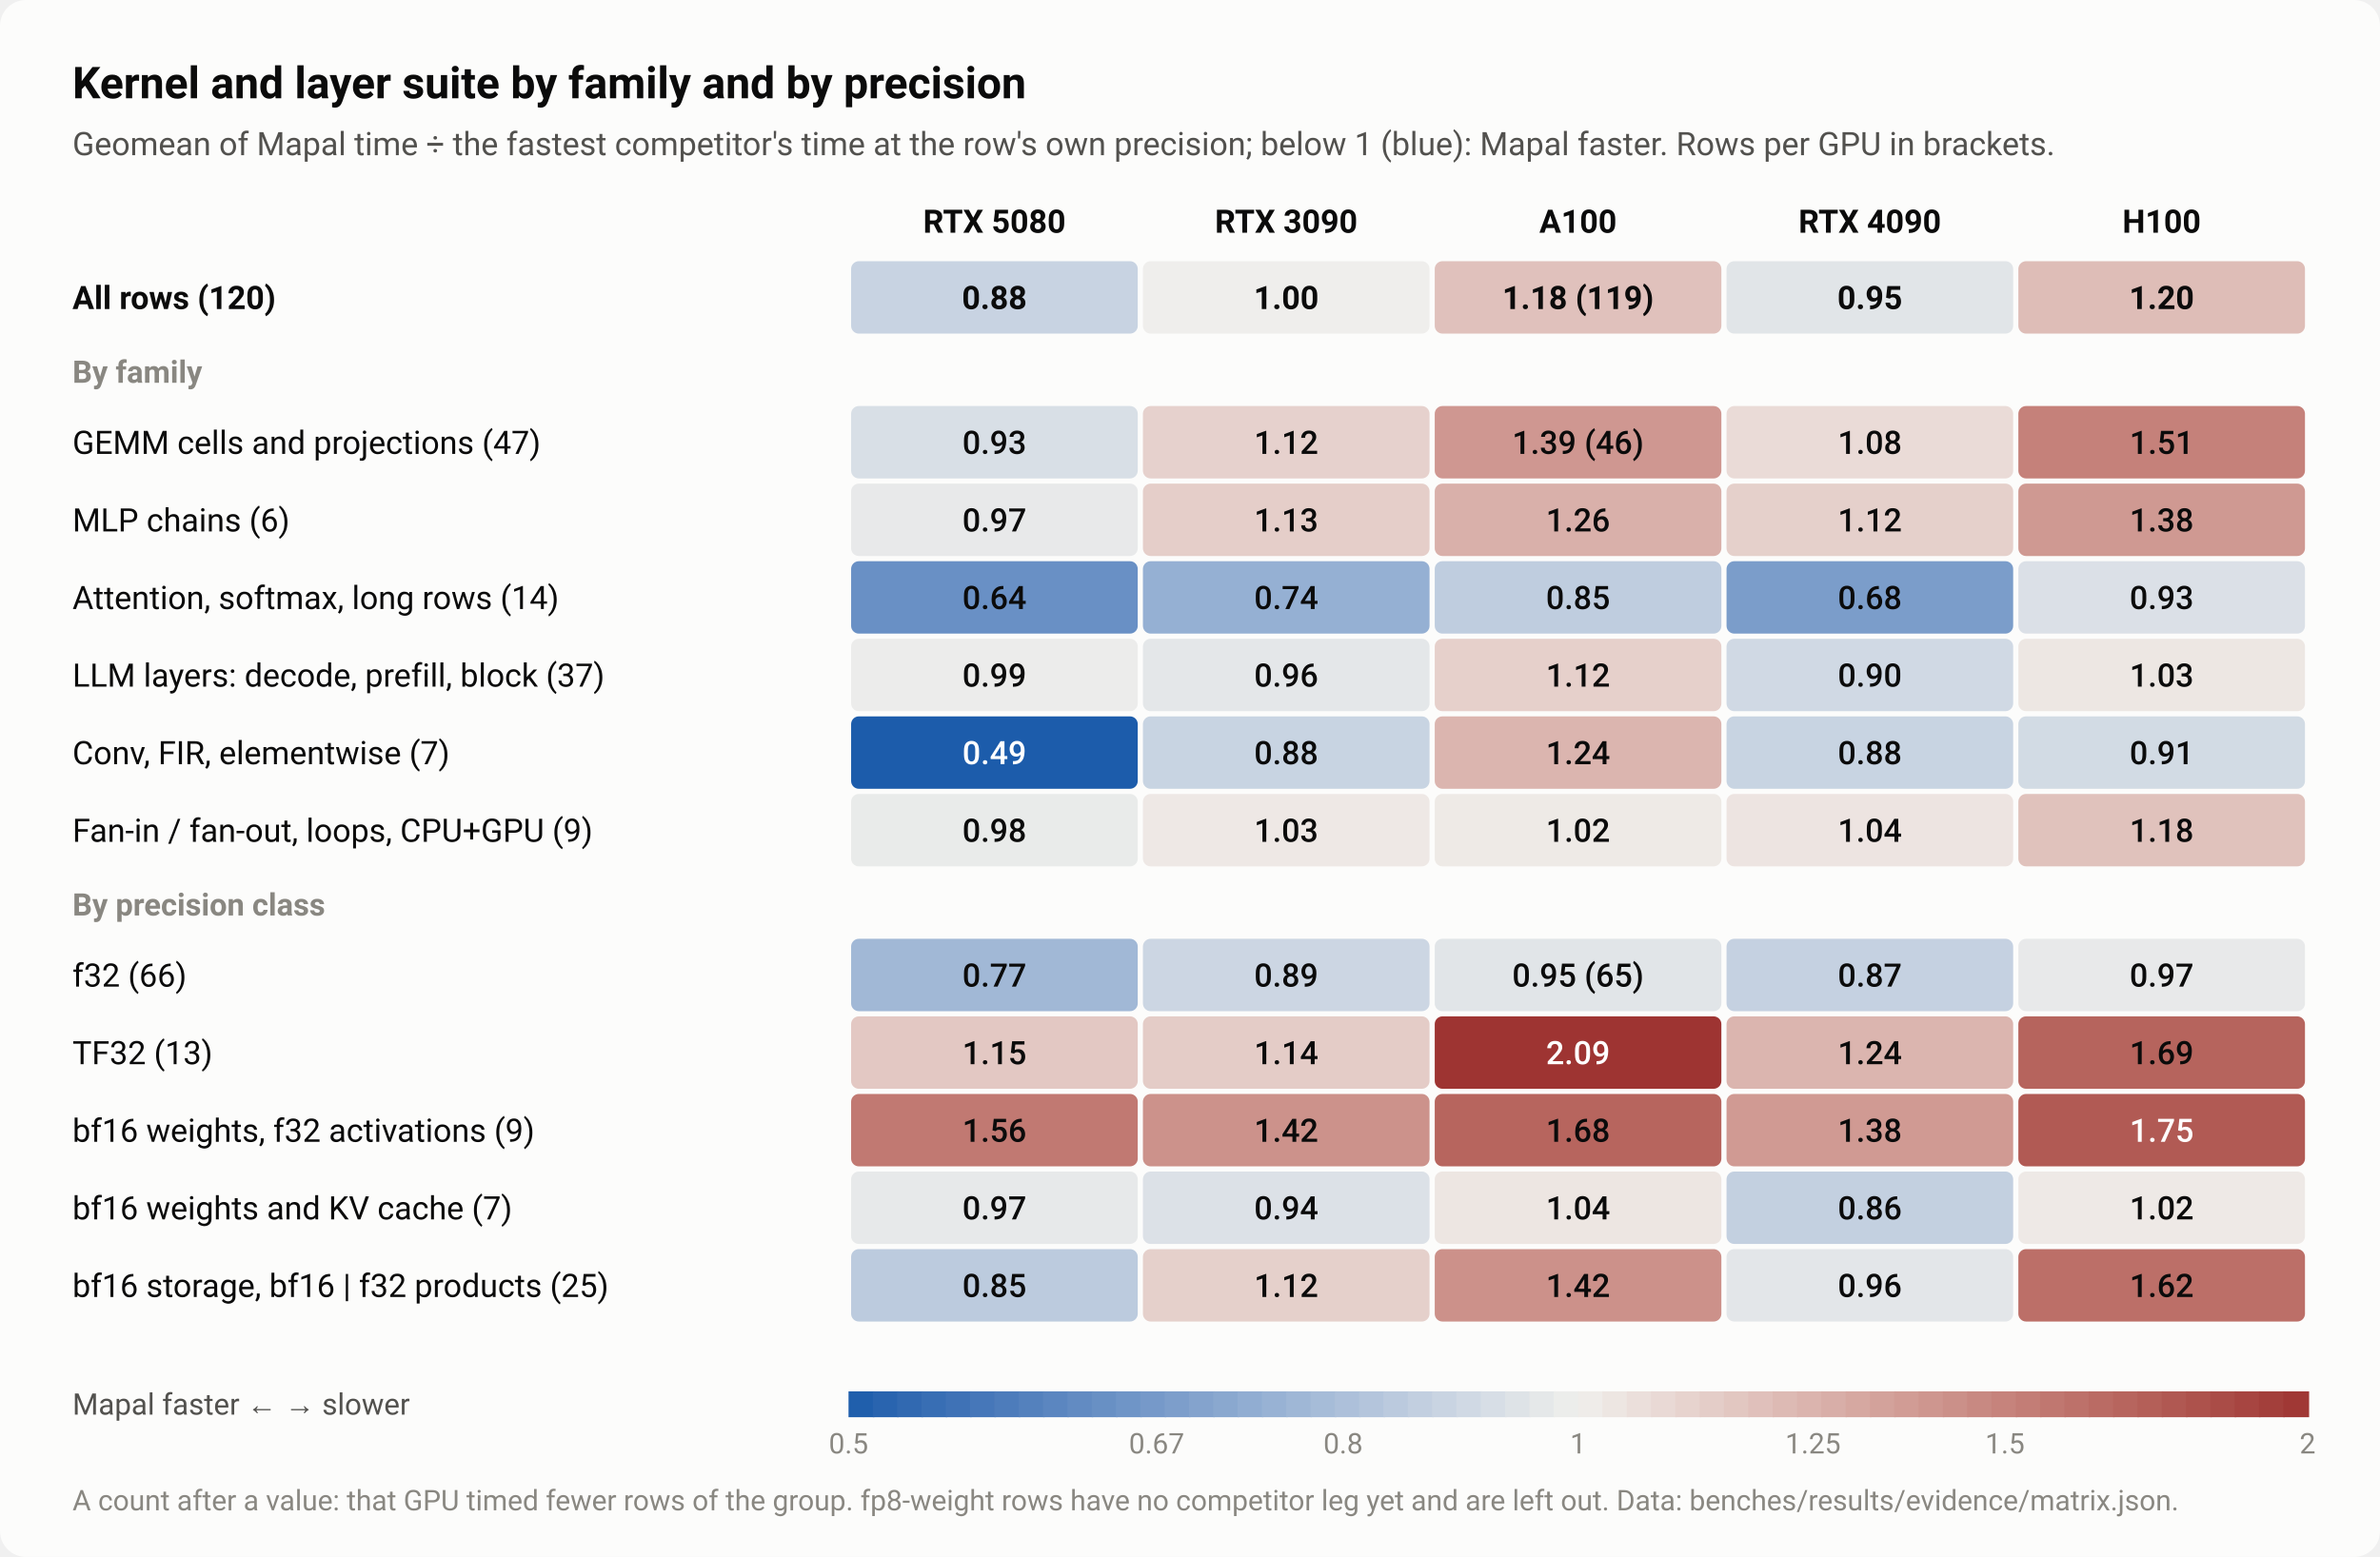
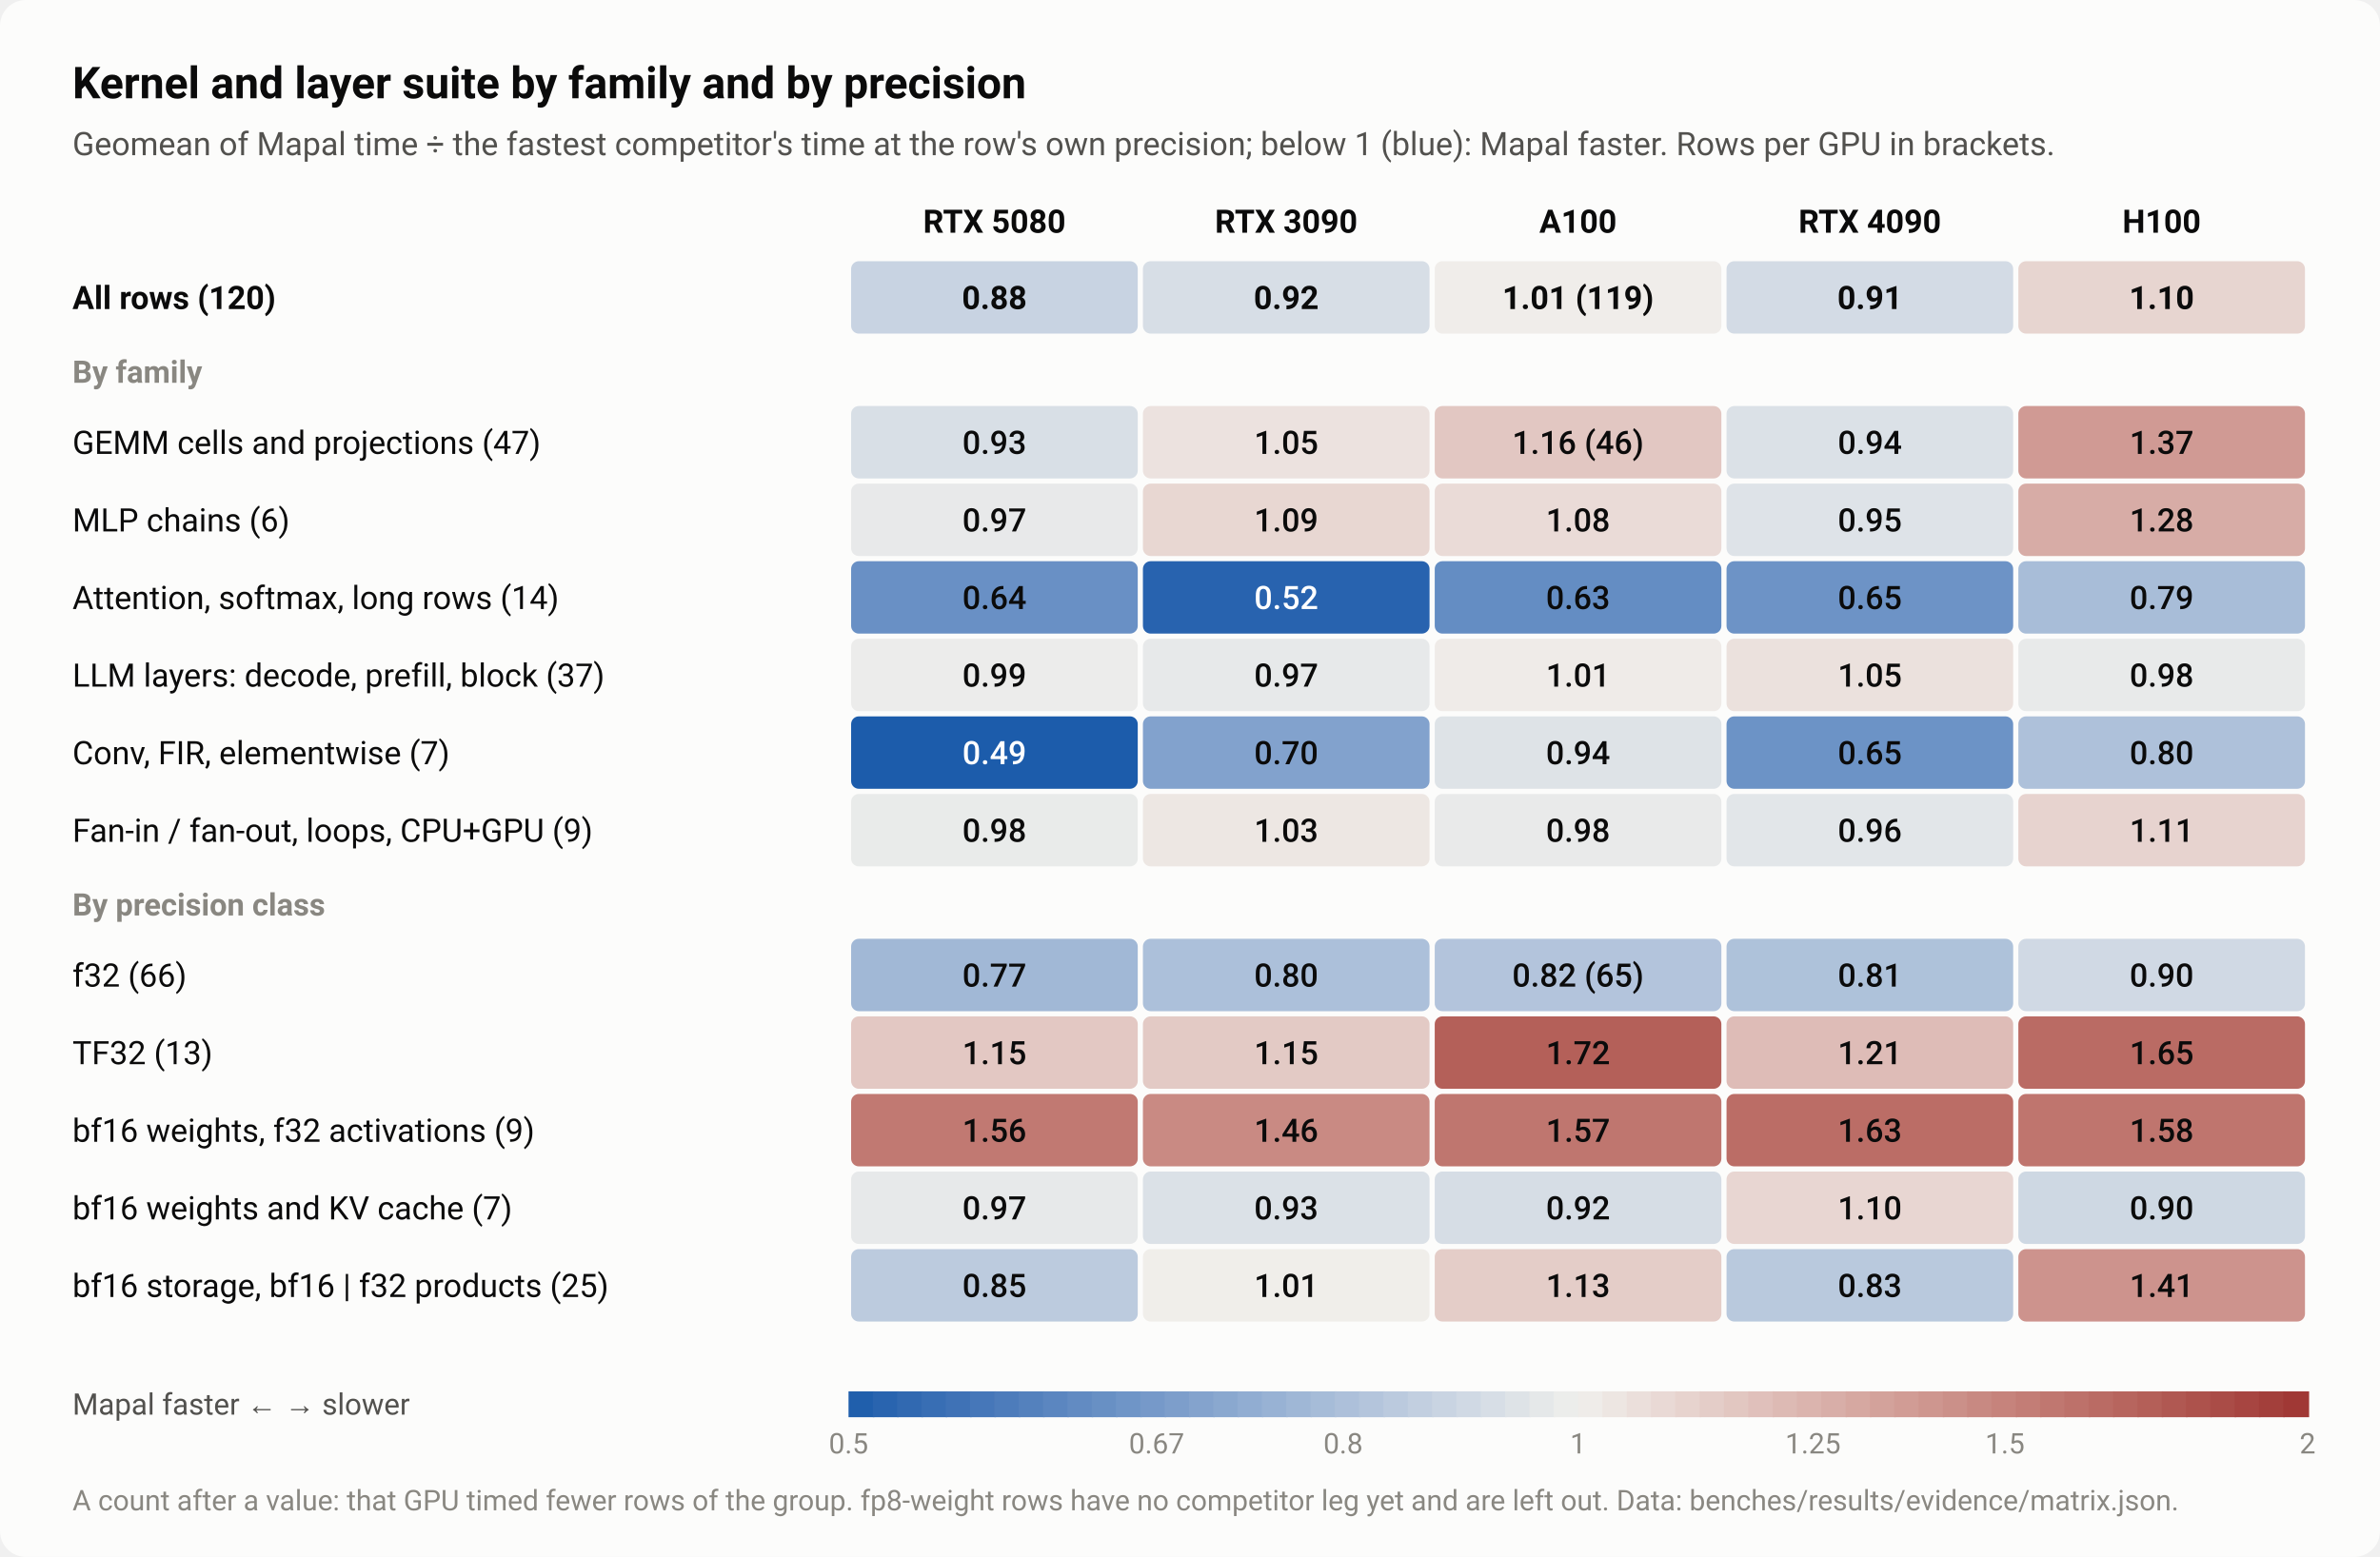
<svg xmlns="http://www.w3.org/2000/svg" width="920" height="602" viewBox="0 0 920 602" role="img" aria-labelledby="t d">
  <style>text { font-family: system-ui, -apple-system, 'Segoe UI', Roboto, 'Helvetica Neue', Arial, sans-serif; } .num { font-variant-numeric: tabular-nums; }</style>
  <rect width="920" height="602" rx="10" fill="#fcfcfb" />
  <text x="28.0" y="38.0" font-size="17" font-weight="600" fill="#0b0b0b" text-anchor="start">Kernel and layer suite by family and by precision</text>
  <text x="28.0" y="60.0" font-size="12.5" font-weight="400" fill="#52514e" text-anchor="start">Geomean of Mapal time ÷ the fastest competitor's time at the row's own precision; below 1 (blue): Mapal faster. Rows per GPU in brackets.</text>
  <text x="384.4" y="90.0" font-size="12.5" font-weight="600" fill="#0b0b0b" text-anchor="middle">RTX 5080</text>
  <text x="497.2" y="90.0" font-size="12.5" font-weight="600" fill="#0b0b0b" text-anchor="middle">RTX 3090</text>
  <text x="610.0" y="90.0" font-size="12.5" font-weight="600" fill="#0b0b0b" text-anchor="middle">A100</text>
  <text x="722.8" y="90.0" font-size="12.5" font-weight="600" fill="#0b0b0b" text-anchor="middle">RTX 4090</text>
  <text x="835.6" y="90.0" font-size="12.5" font-weight="600" fill="#0b0b0b" text-anchor="middle">H100</text>
  <text x="28.0" y="119.5" font-size="12.5" font-weight="700" fill="#0b0b0b" text-anchor="start">All rows (120)</text>
  <rect x="329.0" y="101.0" width="110.8" height="28.0" rx="3" fill="#c8d3e2" />
  <text x="384.4" y="119.5" font-size="12.5" font-weight="700" fill="#0b0b0b" text-anchor="middle" class="num">0.88</text>
-   <rect x="441.8" y="101.0" width="110.8" height="28.0" rx="3" fill="#efeeec" />
-   <text x="497.2" y="119.5" font-size="12.5" font-weight="700" fill="#0b0b0b" text-anchor="middle" class="num">1.00</text>
-   <rect x="554.6" y="101.0" width="110.8" height="28.0" rx="3" fill="#e0c1bc" />
-   <text x="610.0" y="119.5" font-size="12.5" font-weight="700" fill="#0b0b0b" text-anchor="middle" class="num">1.18 (119)</text>
-   <rect x="667.4" y="101.0" width="110.8" height="28.0" rx="3" fill="#e1e5e8" />
-   <text x="722.8" y="119.5" font-size="12.5" font-weight="700" fill="#0b0b0b" text-anchor="middle" class="num">0.95</text>
-   <rect x="780.2" y="101.0" width="110.8" height="28.0" rx="3" fill="#debdb7" />
-   <text x="835.6" y="119.5" font-size="12.5" font-weight="700" fill="#0b0b0b" text-anchor="middle" class="num">1.20</text>
+   <rect x="441.8" y="101.0" width="110.8" height="28.0" rx="3" fill="#d7dee6" />
+   <text x="497.2" y="119.5" font-size="12.5" font-weight="700" fill="#0b0b0b" text-anchor="middle" class="num">0.92</text>
+   <rect x="554.6" y="101.0" width="110.8" height="28.0" rx="3" fill="#f0edea" />
+   <text x="610.0" y="119.5" font-size="12.5" font-weight="700" fill="#0b0b0b" text-anchor="middle" class="num">1.01 (119)</text>
+   <rect x="667.4" y="101.0" width="110.8" height="28.0" rx="3" fill="#d3dbe5" />
+   <text x="722.8" y="119.5" font-size="12.5" font-weight="700" fill="#0b0b0b" text-anchor="middle" class="num">0.91</text>
+   <rect x="780.2" y="101.0" width="110.8" height="28.0" rx="3" fill="#e7d5d0" />
+   <text x="835.6" y="119.5" font-size="12.5" font-weight="700" fill="#0b0b0b" text-anchor="middle" class="num">1.10</text>
  <text x="28.0" y="148.0" font-size="12" font-weight="600" fill="#898781" text-anchor="start">By family</text>
  <text x="28.0" y="175.5" font-size="12.5" font-weight="400" fill="#0b0b0b" text-anchor="start">GEMM cells and projections (47)</text>
  <rect x="329.0" y="157.0" width="110.8" height="28.0" rx="3" fill="#d8dfe6" />
  <text x="384.4" y="175.5" font-size="12.5" font-weight="500" fill="#0b0b0b" text-anchor="middle" class="num">0.93</text>
-   <rect x="441.8" y="157.0" width="110.8" height="28.0" rx="3" fill="#e6d1cd" />
-   <text x="497.2" y="175.5" font-size="12.5" font-weight="500" fill="#0b0b0b" text-anchor="middle" class="num">1.12</text>
-   <rect x="554.6" y="157.0" width="110.8" height="28.0" rx="3" fill="#cf9791" />
-   <text x="610.0" y="175.5" font-size="12.5" font-weight="500" fill="#0b0b0b" text-anchor="middle" class="num">1.39 (46)</text>
-   <rect x="667.4" y="157.0" width="110.8" height="28.0" rx="3" fill="#eadbd7" />
-   <text x="722.8" y="175.5" font-size="12.5" font-weight="500" fill="#0b0b0b" text-anchor="middle" class="num">1.08</text>
-   <rect x="780.2" y="157.0" width="110.8" height="28.0" rx="3" fill="#c5817a" />
-   <text x="835.6" y="175.5" font-size="12.5" font-weight="500" fill="#0b0b0b" text-anchor="middle" class="num">1.51</text>
+   <rect x="441.8" y="157.0" width="110.8" height="28.0" rx="3" fill="#ece2df" />
+   <text x="497.2" y="175.5" font-size="12.5" font-weight="500" fill="#0b0b0b" text-anchor="middle" class="num">1.05</text>
+   <rect x="554.6" y="157.0" width="110.8" height="28.0" rx="3" fill="#e2c7c2" />
+   <text x="610.0" y="175.5" font-size="12.5" font-weight="500" fill="#0b0b0b" text-anchor="middle" class="num">1.16 (46)</text>
+   <rect x="667.4" y="157.0" width="110.8" height="28.0" rx="3" fill="#dbe1e7" />
+   <text x="722.8" y="175.5" font-size="12.5" font-weight="500" fill="#0b0b0b" text-anchor="middle" class="num">0.94</text>
+   <rect x="780.2" y="157.0" width="110.8" height="28.0" rx="3" fill="#d09a94" />
+   <text x="835.6" y="175.5" font-size="12.5" font-weight="500" fill="#0b0b0b" text-anchor="middle" class="num">1.37</text>
  <text x="28.0" y="205.5" font-size="12.5" font-weight="400" fill="#0b0b0b" text-anchor="start">MLP chains (6)</text>
  <rect x="329.0" y="187.0" width="110.8" height="28.0" rx="3" fill="#e8e9ea" />
  <text x="384.4" y="205.5" font-size="12.5" font-weight="500" fill="#0b0b0b" text-anchor="middle" class="num">0.97</text>
-   <rect x="441.8" y="187.0" width="110.8" height="28.0" rx="3" fill="#e5cec9" />
-   <text x="497.2" y="205.5" font-size="12.5" font-weight="500" fill="#0b0b0b" text-anchor="middle" class="num">1.13</text>
-   <rect x="554.6" y="187.0" width="110.8" height="28.0" rx="3" fill="#d9b0aa" />
-   <text x="610.0" y="205.5" font-size="12.5" font-weight="500" fill="#0b0b0b" text-anchor="middle" class="num">1.26</text>
-   <rect x="667.4" y="187.0" width="110.8" height="28.0" rx="3" fill="#e5d0cb" />
-   <text x="722.8" y="205.5" font-size="12.5" font-weight="500" fill="#0b0b0b" text-anchor="middle" class="num">1.12</text>
-   <rect x="780.2" y="187.0" width="110.8" height="28.0" rx="3" fill="#cf9992" />
-   <text x="835.6" y="205.5" font-size="12.5" font-weight="500" fill="#0b0b0b" text-anchor="middle" class="num">1.38</text>
+   <rect x="441.8" y="187.0" width="110.8" height="28.0" rx="3" fill="#e8d7d2" />
+   <text x="497.2" y="205.5" font-size="12.5" font-weight="500" fill="#0b0b0b" text-anchor="middle" class="num">1.09</text>
+   <rect x="554.6" y="187.0" width="110.8" height="28.0" rx="3" fill="#eadbd7" />
+   <text x="610.0" y="205.5" font-size="12.5" font-weight="500" fill="#0b0b0b" text-anchor="middle" class="num">1.08</text>
+   <rect x="667.4" y="187.0" width="110.8" height="28.0" rx="3" fill="#dee3e8" />
+   <text x="722.8" y="205.5" font-size="12.5" font-weight="500" fill="#0b0b0b" text-anchor="middle" class="num">0.95</text>
+   <rect x="780.2" y="187.0" width="110.8" height="28.0" rx="3" fill="#d7aca6" />
+   <text x="835.6" y="205.5" font-size="12.5" font-weight="500" fill="#0b0b0b" text-anchor="middle" class="num">1.28</text>
  <text x="28.0" y="235.5" font-size="12.5" font-weight="400" fill="#0b0b0b" text-anchor="start">Attention, softmax, long rows (14)</text>
  <rect x="329.0" y="217.0" width="110.8" height="28.0" rx="3" fill="#6990c5" />
  <text x="384.4" y="235.5" font-size="12.5" font-weight="500" fill="#0b0b0b" text-anchor="middle" class="num">0.64</text>
-   <rect x="441.8" y="217.0" width="110.8" height="28.0" rx="3" fill="#95b0d3" />
-   <text x="497.2" y="235.5" font-size="12.5" font-weight="500" fill="#0b0b0b" text-anchor="middle" class="num">0.74</text>
-   <rect x="554.6" y="217.0" width="110.8" height="28.0" rx="3" fill="#bfcddf" />
-   <text x="610.0" y="235.5" font-size="12.5" font-weight="500" fill="#0b0b0b" text-anchor="middle" class="num">0.85</text>
-   <rect x="667.4" y="217.0" width="110.8" height="28.0" rx="3" fill="#7b9dca" />
-   <text x="722.8" y="235.5" font-size="12.5" font-weight="500" fill="#0b0b0b" text-anchor="middle" class="num">0.68</text>
-   <rect x="780.2" y="217.0" width="110.8" height="28.0" rx="3" fill="#dbe0e7" />
-   <text x="835.6" y="235.5" font-size="12.5" font-weight="500" fill="#0b0b0b" text-anchor="middle" class="num">0.93</text>
+   <rect x="441.8" y="217.0" width="110.8" height="28.0" rx="3" fill="#2863af" />
+   <text x="497.2" y="235.5" font-size="12.5" font-weight="500" fill="#ffffff" text-anchor="middle" class="num">0.52</text>
+   <rect x="554.6" y="217.0" width="110.8" height="28.0" rx="3" fill="#648dc3" />
+   <text x="610.0" y="235.5" font-size="12.5" font-weight="500" fill="#0b0b0b" text-anchor="middle" class="num">0.63</text>
+   <rect x="667.4" y="217.0" width="110.8" height="28.0" rx="3" fill="#6d93c6" />
+   <text x="722.8" y="235.5" font-size="12.5" font-weight="500" fill="#0b0b0b" text-anchor="middle" class="num">0.65</text>
+   <rect x="780.2" y="217.0" width="110.8" height="28.0" rx="3" fill="#a8bdd8" />
+   <text x="835.6" y="235.5" font-size="12.5" font-weight="500" fill="#0b0b0b" text-anchor="middle" class="num">0.79</text>
  <text x="28.0" y="265.5" font-size="12.5" font-weight="400" fill="#0b0b0b" text-anchor="start">LLM layers: decode, prefill, block (37)</text>
  <rect x="329.0" y="247.0" width="110.8" height="28.0" rx="3" fill="#ececeb" />
  <text x="384.4" y="265.5" font-size="12.5" font-weight="500" fill="#0b0b0b" text-anchor="middle" class="num">0.99</text>
-   <rect x="441.8" y="247.0" width="110.8" height="28.0" rx="3" fill="#e4e7e9" />
-   <text x="497.2" y="265.5" font-size="12.5" font-weight="500" fill="#0b0b0b" text-anchor="middle" class="num">0.96</text>
-   <rect x="554.6" y="247.0" width="110.8" height="28.0" rx="3" fill="#e6d0cb" />
-   <text x="610.0" y="265.5" font-size="12.5" font-weight="500" fill="#0b0b0b" text-anchor="middle" class="num">1.12</text>
-   <rect x="667.4" y="247.0" width="110.8" height="28.0" rx="3" fill="#d0d9e4" />
-   <text x="722.8" y="265.5" font-size="12.5" font-weight="500" fill="#0b0b0b" text-anchor="middle" class="num">0.90</text>
-   <rect x="780.2" y="247.0" width="110.8" height="28.0" rx="3" fill="#ede7e3" />
-   <text x="835.6" y="265.5" font-size="12.5" font-weight="500" fill="#0b0b0b" text-anchor="middle" class="num">1.03</text>
+   <rect x="441.8" y="247.0" width="110.8" height="28.0" rx="3" fill="#e7e9ea" />
+   <text x="497.2" y="265.5" font-size="12.5" font-weight="500" fill="#0b0b0b" text-anchor="middle" class="num">0.97</text>
+   <rect x="554.6" y="247.0" width="110.8" height="28.0" rx="3" fill="#efebe8" />
+   <text x="610.0" y="265.5" font-size="12.5" font-weight="500" fill="#0b0b0b" text-anchor="middle" class="num">1.01</text>
+   <rect x="667.4" y="247.0" width="110.8" height="28.0" rx="3" fill="#ebe1dd" />
+   <text x="722.8" y="265.5" font-size="12.5" font-weight="500" fill="#0b0b0b" text-anchor="middle" class="num">1.05</text>
+   <rect x="780.2" y="247.0" width="110.8" height="28.0" rx="3" fill="#e8eaea" />
+   <text x="835.6" y="265.5" font-size="12.5" font-weight="500" fill="#0b0b0b" text-anchor="middle" class="num">0.98</text>
  <text x="28.0" y="295.5" font-size="12.5" font-weight="400" fill="#0b0b0b" text-anchor="start">Conv, FIR, elementwise (7)</text>
  <rect x="329.0" y="277.0" width="110.8" height="28.0" rx="3" fill="#1c5cab" />
  <text x="384.4" y="295.5" font-size="12.5" font-weight="500" fill="#ffffff" text-anchor="middle" class="num">0.49</text>
-   <rect x="441.8" y="277.0" width="110.8" height="28.0" rx="3" fill="#c8d4e2" />
-   <text x="497.2" y="295.5" font-size="12.5" font-weight="500" fill="#0b0b0b" text-anchor="middle" class="num">0.88</text>
-   <rect x="554.6" y="277.0" width="110.8" height="28.0" rx="3" fill="#dbb5af" />
-   <text x="610.0" y="295.5" font-size="12.5" font-weight="500" fill="#0b0b0b" text-anchor="middle" class="num">1.24</text>
-   <rect x="667.4" y="277.0" width="110.8" height="28.0" rx="3" fill="#c8d4e2" />
-   <text x="722.8" y="295.5" font-size="12.5" font-weight="500" fill="#0b0b0b" text-anchor="middle" class="num">0.88</text>
-   <rect x="780.2" y="277.0" width="110.8" height="28.0" rx="3" fill="#d2dbe4" />
-   <text x="835.6" y="295.5" font-size="12.5" font-weight="500" fill="#0b0b0b" text-anchor="middle" class="num">0.91</text>
+   <rect x="441.8" y="277.0" width="110.8" height="28.0" rx="3" fill="#82a2cd" />
+   <text x="497.2" y="295.5" font-size="12.5" font-weight="500" fill="#0b0b0b" text-anchor="middle" class="num">0.70</text>
+   <rect x="554.6" y="277.0" width="110.8" height="28.0" rx="3" fill="#dee3e7" />
+   <text x="610.0" y="295.5" font-size="12.5" font-weight="500" fill="#0b0b0b" text-anchor="middle" class="num">0.94</text>
+   <rect x="667.4" y="277.0" width="110.8" height="28.0" rx="3" fill="#6c93c6" />
+   <text x="722.8" y="295.5" font-size="12.5" font-weight="500" fill="#0b0b0b" text-anchor="middle" class="num">0.65</text>
+   <rect x="780.2" y="277.0" width="110.8" height="28.0" rx="3" fill="#aec1da" />
+   <text x="835.6" y="295.5" font-size="12.5" font-weight="500" fill="#0b0b0b" text-anchor="middle" class="num">0.80</text>
  <text x="28.0" y="325.5" font-size="12.5" font-weight="400" fill="#0b0b0b" text-anchor="start">Fan-in / fan-out, loops, CPU+GPU (9)</text>
  <rect x="329.0" y="307.0" width="110.8" height="28.0" rx="3" fill="#e9ebea" />
  <text x="384.4" y="325.5" font-size="12.5" font-weight="500" fill="#0b0b0b" text-anchor="middle" class="num">0.98</text>
-   <rect x="441.8" y="307.0" width="110.8" height="28.0" rx="3" fill="#eee8e5" />
+   <rect x="441.8" y="307.0" width="110.8" height="28.0" rx="3" fill="#ede7e3" />
  <text x="497.2" y="325.5" font-size="12.5" font-weight="500" fill="#0b0b0b" text-anchor="middle" class="num">1.03</text>
-   <rect x="554.6" y="307.0" width="110.8" height="28.0" rx="3" fill="#eeeae6" />
-   <text x="610.0" y="325.5" font-size="12.5" font-weight="500" fill="#0b0b0b" text-anchor="middle" class="num">1.02</text>
-   <rect x="667.4" y="307.0" width="110.8" height="28.0" rx="3" fill="#ede4e1" />
-   <text x="722.8" y="325.5" font-size="12.5" font-weight="500" fill="#0b0b0b" text-anchor="middle" class="num">1.04</text>
-   <rect x="780.2" y="307.0" width="110.8" height="28.0" rx="3" fill="#e0c2bc" />
-   <text x="835.6" y="325.5" font-size="12.5" font-weight="500" fill="#0b0b0b" text-anchor="middle" class="num">1.18</text>
+   <rect x="554.6" y="307.0" width="110.8" height="28.0" rx="3" fill="#e9eaea" />
+   <text x="610.0" y="325.5" font-size="12.5" font-weight="500" fill="#0b0b0b" text-anchor="middle" class="num">0.98</text>
+   <rect x="667.4" y="307.0" width="110.8" height="28.0" rx="3" fill="#e2e6e9" />
+   <text x="722.8" y="325.5" font-size="12.5" font-weight="500" fill="#0b0b0b" text-anchor="middle" class="num">0.96</text>
+   <rect x="780.2" y="307.0" width="110.8" height="28.0" rx="3" fill="#e7d3cf" />
+   <text x="835.6" y="325.5" font-size="12.5" font-weight="500" fill="#0b0b0b" text-anchor="middle" class="num">1.11</text>
  <text x="28.0" y="354.0" font-size="12" font-weight="600" fill="#898781" text-anchor="start">By precision class</text>
  <text x="28.0" y="381.5" font-size="12.5" font-weight="400" fill="#0b0b0b" text-anchor="start">f32 (66)</text>
  <rect x="329.0" y="363.0" width="110.8" height="28.0" rx="3" fill="#a1b8d6" />
  <text x="384.4" y="381.5" font-size="12.5" font-weight="500" fill="#0b0b0b" text-anchor="middle" class="num">0.77</text>
-   <rect x="441.8" y="363.0" width="110.8" height="28.0" rx="3" fill="#ccd6e3" />
-   <text x="497.2" y="381.5" font-size="12.5" font-weight="500" fill="#0b0b0b" text-anchor="middle" class="num">0.89</text>
-   <rect x="554.6" y="363.0" width="110.8" height="28.0" rx="3" fill="#e1e5e8" />
-   <text x="610.0" y="381.5" font-size="12.5" font-weight="500" fill="#0b0b0b" text-anchor="middle" class="num">0.95 (65)</text>
-   <rect x="667.4" y="363.0" width="110.8" height="28.0" rx="3" fill="#c5d1e1" />
-   <text x="722.8" y="381.5" font-size="12.5" font-weight="500" fill="#0b0b0b" text-anchor="middle" class="num">0.87</text>
-   <rect x="780.2" y="363.0" width="110.8" height="28.0" rx="3" fill="#e8e9ea" />
-   <text x="835.6" y="381.5" font-size="12.5" font-weight="500" fill="#0b0b0b" text-anchor="middle" class="num">0.97</text>
+   <rect x="441.8" y="363.0" width="110.8" height="28.0" rx="3" fill="#acc0da" />
+   <text x="497.2" y="381.5" font-size="12.5" font-weight="500" fill="#0b0b0b" text-anchor="middle" class="num">0.80</text>
+   <rect x="554.6" y="363.0" width="110.8" height="28.0" rx="3" fill="#b3c4dc" />
+   <text x="610.0" y="381.5" font-size="12.5" font-weight="500" fill="#0b0b0b" text-anchor="middle" class="num">0.82 (65)</text>
+   <rect x="667.4" y="363.0" width="110.8" height="28.0" rx="3" fill="#aec2da" />
+   <text x="722.8" y="381.5" font-size="12.5" font-weight="500" fill="#0b0b0b" text-anchor="middle" class="num">0.81</text>
+   <rect x="780.2" y="363.0" width="110.8" height="28.0" rx="3" fill="#d0d9e4" />
+   <text x="835.6" y="381.5" font-size="12.5" font-weight="500" fill="#0b0b0b" text-anchor="middle" class="num">0.90</text>
  <text x="28.0" y="411.5" font-size="12.5" font-weight="400" fill="#0b0b0b" text-anchor="start">TF32 (13)</text>
  <rect x="329.0" y="393.0" width="110.8" height="28.0" rx="3" fill="#e3c8c3" />
  <text x="384.4" y="411.5" font-size="12.5" font-weight="500" fill="#0b0b0b" text-anchor="middle" class="num">1.15</text>
-   <rect x="441.8" y="393.0" width="110.8" height="28.0" rx="3" fill="#e4ccc7" />
-   <text x="497.2" y="411.5" font-size="12.5" font-weight="500" fill="#0b0b0b" text-anchor="middle" class="num">1.14</text>
-   <rect x="554.6" y="393.0" width="110.8" height="28.0" rx="3" fill="#9e3432" />
-   <text x="610.0" y="411.5" font-size="12.5" font-weight="500" fill="#ffffff" text-anchor="middle" class="num">2.09</text>
-   <rect x="667.4" y="393.0" width="110.8" height="28.0" rx="3" fill="#dbb5af" />
-   <text x="722.8" y="411.5" font-size="12.5" font-weight="500" fill="#0b0b0b" text-anchor="middle" class="num">1.24</text>
-   <rect x="780.2" y="393.0" width="110.8" height="28.0" rx="3" fill="#b6645d" />
-   <text x="835.6" y="411.5" font-size="12.5" font-weight="500" fill="#0b0b0b" text-anchor="middle" class="num">1.69</text>
+   <rect x="441.8" y="393.0" width="110.8" height="28.0" rx="3" fill="#e3cac5" />
+   <text x="497.2" y="411.5" font-size="12.5" font-weight="500" fill="#0b0b0b" text-anchor="middle" class="num">1.15</text>
+   <rect x="554.6" y="393.0" width="110.8" height="28.0" rx="3" fill="#b46059" />
+   <text x="610.0" y="411.5" font-size="12.5" font-weight="500" fill="#0b0b0b" text-anchor="middle" class="num">1.72</text>
+   <rect x="667.4" y="393.0" width="110.8" height="28.0" rx="3" fill="#debcb7" />
+   <text x="722.8" y="411.5" font-size="12.5" font-weight="500" fill="#0b0b0b" text-anchor="middle" class="num">1.21</text>
+   <rect x="780.2" y="393.0" width="110.8" height="28.0" rx="3" fill="#ba6b64" />
+   <text x="835.6" y="411.5" font-size="12.5" font-weight="500" fill="#0b0b0b" text-anchor="middle" class="num">1.65</text>
  <text x="28.0" y="441.5" font-size="12.5" font-weight="400" fill="#0b0b0b" text-anchor="start">bf16 weights, f32 activations (9)</text>
  <rect x="329.0" y="423.0" width="110.8" height="28.0" rx="3" fill="#c17972" />
  <text x="384.4" y="441.5" font-size="12.5" font-weight="500" fill="#0b0b0b" text-anchor="middle" class="num">1.56</text>
-   <rect x="441.8" y="423.0" width="110.8" height="28.0" rx="3" fill="#cc928b" />
-   <text x="497.2" y="441.5" font-size="12.5" font-weight="500" fill="#0b0b0b" text-anchor="middle" class="num">1.42</text>
-   <rect x="554.6" y="423.0" width="110.8" height="28.0" rx="3" fill="#b7655e" />
-   <text x="610.0" y="441.5" font-size="12.5" font-weight="500" fill="#0b0b0b" text-anchor="middle" class="num">1.68</text>
-   <rect x="667.4" y="423.0" width="110.8" height="28.0" rx="3" fill="#d09a93" />
-   <text x="722.8" y="441.5" font-size="12.5" font-weight="500" fill="#0b0b0b" text-anchor="middle" class="num">1.38</text>
-   <rect x="780.2" y="423.0" width="110.8" height="28.0" rx="3" fill="#b15a54" />
-   <text x="835.6" y="441.5" font-size="12.5" font-weight="500" fill="#ffffff" text-anchor="middle" class="num">1.75</text>
+   <rect x="441.8" y="423.0" width="110.8" height="28.0" rx="3" fill="#c98a83" />
+   <text x="497.2" y="441.5" font-size="12.5" font-weight="500" fill="#0b0b0b" text-anchor="middle" class="num">1.46</text>
+   <rect x="554.6" y="423.0" width="110.8" height="28.0" rx="3" fill="#bf766f" />
+   <text x="610.0" y="441.5" font-size="12.5" font-weight="500" fill="#0b0b0b" text-anchor="middle" class="num">1.57</text>
+   <rect x="667.4" y="423.0" width="110.8" height="28.0" rx="3" fill="#bb6d66" />
+   <text x="722.8" y="441.5" font-size="12.5" font-weight="500" fill="#0b0b0b" text-anchor="middle" class="num">1.63</text>
+   <rect x="780.2" y="423.0" width="110.8" height="28.0" rx="3" fill="#bf756e" />
+   <text x="835.6" y="441.5" font-size="12.5" font-weight="500" fill="#0b0b0b" text-anchor="middle" class="num">1.58</text>
  <text x="28.0" y="471.5" font-size="12.5" font-weight="400" fill="#0b0b0b" text-anchor="start">bf16 weights and KV cache (7)</text>
  <rect x="329.0" y="453.0" width="110.8" height="28.0" rx="3" fill="#e7e9ea" />
  <text x="384.4" y="471.5" font-size="12.5" font-weight="500" fill="#0b0b0b" text-anchor="middle" class="num">0.97</text>
-   <rect x="441.8" y="453.0" width="110.8" height="28.0" rx="3" fill="#dce1e7" />
-   <text x="497.2" y="471.5" font-size="12.5" font-weight="500" fill="#0b0b0b" text-anchor="middle" class="num">0.94</text>
-   <rect x="554.6" y="453.0" width="110.8" height="28.0" rx="3" fill="#ede6e2" />
-   <text x="610.0" y="471.5" font-size="12.5" font-weight="500" fill="#0b0b0b" text-anchor="middle" class="num">1.04</text>
-   <rect x="667.4" y="453.0" width="110.8" height="28.0" rx="3" fill="#c3d0e0" />
-   <text x="722.8" y="471.5" font-size="12.5" font-weight="500" fill="#0b0b0b" text-anchor="middle" class="num">0.86</text>
-   <rect x="780.2" y="453.0" width="110.8" height="28.0" rx="3" fill="#eee9e6" />
-   <text x="835.6" y="471.5" font-size="12.5" font-weight="500" fill="#0b0b0b" text-anchor="middle" class="num">1.02</text>
+   <rect x="441.8" y="453.0" width="110.8" height="28.0" rx="3" fill="#dbe1e7" />
+   <text x="497.2" y="471.5" font-size="12.5" font-weight="500" fill="#0b0b0b" text-anchor="middle" class="num">0.93</text>
+   <rect x="554.6" y="453.0" width="110.8" height="28.0" rx="3" fill="#d6dde5" />
+   <text x="610.0" y="471.5" font-size="12.5" font-weight="500" fill="#0b0b0b" text-anchor="middle" class="num">0.92</text>
+   <rect x="667.4" y="453.0" width="110.8" height="28.0" rx="3" fill="#e8d6d2" />
+   <text x="722.8" y="471.5" font-size="12.5" font-weight="500" fill="#0b0b0b" text-anchor="middle" class="num">1.10</text>
+   <rect x="780.2" y="453.0" width="110.8" height="28.0" rx="3" fill="#ced8e3" />
+   <text x="835.6" y="471.5" font-size="12.5" font-weight="500" fill="#0b0b0b" text-anchor="middle" class="num">0.90</text>
  <text x="28.0" y="501.5" font-size="12.5" font-weight="400" fill="#0b0b0b" text-anchor="start">bf16 storage, bf16 | f32 products (25)</text>
  <rect x="329.0" y="483.0" width="110.8" height="28.0" rx="3" fill="#bccbde" />
  <text x="384.4" y="501.5" font-size="12.5" font-weight="500" fill="#0b0b0b" text-anchor="middle" class="num">0.85</text>
-   <rect x="441.8" y="483.0" width="110.8" height="28.0" rx="3" fill="#e5d0cb" />
-   <text x="497.2" y="501.5" font-size="12.5" font-weight="500" fill="#0b0b0b" text-anchor="middle" class="num">1.12</text>
-   <rect x="554.6" y="483.0" width="110.8" height="28.0" rx="3" fill="#cc918a" />
-   <text x="610.0" y="501.5" font-size="12.5" font-weight="500" fill="#0b0b0b" text-anchor="middle" class="num">1.42</text>
-   <rect x="667.4" y="483.0" width="110.8" height="28.0" rx="3" fill="#e3e6e9" />
-   <text x="722.8" y="501.5" font-size="12.5" font-weight="500" fill="#0b0b0b" text-anchor="middle" class="num">0.96</text>
-   <rect x="780.2" y="483.0" width="110.8" height="28.0" rx="3" fill="#bc6f68" />
-   <text x="835.6" y="501.5" font-size="12.5" font-weight="500" fill="#0b0b0b" text-anchor="middle" class="num">1.62</text>
+   <rect x="441.8" y="483.0" width="110.8" height="28.0" rx="3" fill="#f0eeea" />
+   <text x="497.2" y="501.5" font-size="12.5" font-weight="500" fill="#0b0b0b" text-anchor="middle" class="num">1.01</text>
+   <rect x="554.6" y="483.0" width="110.8" height="28.0" rx="3" fill="#e4cdc8" />
+   <text x="610.0" y="501.5" font-size="12.5" font-weight="500" fill="#0b0b0b" text-anchor="middle" class="num">1.13</text>
+   <rect x="667.4" y="483.0" width="110.8" height="28.0" rx="3" fill="#b9c9dd" />
+   <text x="722.8" y="501.5" font-size="12.5" font-weight="500" fill="#0b0b0b" text-anchor="middle" class="num">0.83</text>
+   <rect x="780.2" y="483.0" width="110.8" height="28.0" rx="3" fill="#cd938d" />
+   <text x="835.6" y="501.5" font-size="12.5" font-weight="500" fill="#0b0b0b" text-anchor="middle" class="num">1.41</text>
  <rect x="328.0" y="538.0" width="10.0" height="10.0" rx="0" fill="#205fac" />
  <rect x="337.4" y="538.0" width="10.0" height="10.0" rx="0" fill="#2964af" />
  <rect x="346.8" y="538.0" width="10.0" height="10.0" rx="0" fill="#3169b1" />
  <rect x="356.2" y="538.0" width="10.0" height="10.0" rx="0" fill="#386eb4" />
  <rect x="365.6" y="538.0" width="10.0" height="10.0" rx="0" fill="#3f72b6" />
  <rect x="375.0" y="538.0" width="10.0" height="10.0" rx="0" fill="#4677b9" />
  <rect x="384.4" y="538.0" width="10.0" height="10.0" rx="0" fill="#4d7cbb" />
  <rect x="393.8" y="538.0" width="10.0" height="10.0" rx="0" fill="#5481bd" />
  <rect x="403.2" y="538.0" width="10.0" height="10.0" rx="0" fill="#5b86c0" />
  <rect x="412.6" y="538.0" width="10.0" height="10.0" rx="0" fill="#628bc2" />
  <rect x="422.0" y="538.0" width="10.0" height="10.0" rx="0" fill="#6890c4" />
  <rect x="431.4" y="538.0" width="10.0" height="10.0" rx="0" fill="#6f95c7" />
  <rect x="440.8" y="538.0" width="10.0" height="10.0" rx="0" fill="#7699c9" />
  <rect x="450.2" y="538.0" width="10.0" height="10.0" rx="0" fill="#7d9ecb" />
  <rect x="459.6" y="538.0" width="10.0" height="10.0" rx="0" fill="#84a3cd" />
  <rect x="469.0" y="538.0" width="10.0" height="10.0" rx="0" fill="#8aa8cf" />
  <rect x="478.4" y="538.0" width="10.0" height="10.0" rx="0" fill="#91add2" />
  <rect x="487.8" y="538.0" width="10.0" height="10.0" rx="0" fill="#98b2d4" />
  <rect x="497.2" y="538.0" width="10.0" height="10.0" rx="0" fill="#9fb7d6" />
  <rect x="506.6" y="538.0" width="10.0" height="10.0" rx="0" fill="#a6bcd8" />
  <rect x="516.0" y="538.0" width="10.0" height="10.0" rx="0" fill="#adc0da" />
  <rect x="525.4" y="538.0" width="10.0" height="10.0" rx="0" fill="#b4c5dc" />
  <rect x="534.8" y="538.0" width="10.0" height="10.0" rx="0" fill="#bbcade" />
  <rect x="544.2" y="538.0" width="10.0" height="10.0" rx="0" fill="#c2cfe0" />
  <rect x="553.6" y="538.0" width="10.0" height="10.0" rx="0" fill="#c9d4e2" />
  <rect x="563.0" y="538.0" width="10.0" height="10.0" rx="0" fill="#d0d9e4" />
  <rect x="572.4" y="538.0" width="10.0" height="10.0" rx="0" fill="#d7dee6" />
  <rect x="581.8" y="538.0" width="10.0" height="10.0" rx="0" fill="#dee3e7" />
  <rect x="591.2" y="538.0" width="10.0" height="10.0" rx="0" fill="#e5e8e9" />
  <rect x="600.6" y="538.0" width="10.0" height="10.0" rx="0" fill="#ecedeb" />
  <rect x="610.0" y="538.0" width="10.0" height="10.0" rx="0" fill="#efece9" />
  <rect x="619.4" y="538.0" width="10.0" height="10.0" rx="0" fill="#ede6e2" />
  <rect x="628.8" y="538.0" width="10.0" height="10.0" rx="0" fill="#ebdfdb" />
  <rect x="638.2" y="538.0" width="10.0" height="10.0" rx="0" fill="#e9d9d5" />
  <rect x="647.6" y="538.0" width="10.0" height="10.0" rx="0" fill="#e7d3ce" />
  <rect x="657.0" y="538.0" width="10.0" height="10.0" rx="0" fill="#e4cdc8" />
  <rect x="666.4" y="538.0" width="10.0" height="10.0" rx="0" fill="#e2c7c1" />
  <rect x="675.8" y="538.0" width="10.0" height="10.0" rx="0" fill="#e0c0bb" />
  <rect x="685.2" y="538.0" width="10.0" height="10.0" rx="0" fill="#ddbab4" />
  <rect x="694.6" y="538.0" width="10.0" height="10.0" rx="0" fill="#dbb4ae" />
  <rect x="704.0" y="538.0" width="10.0" height="10.0" rx="0" fill="#d8aea8" />
  <rect x="713.4" y="538.0" width="10.0" height="10.0" rx="0" fill="#d6a8a1" />
  <rect x="722.8" y="538.0" width="10.0" height="10.0" rx="0" fill="#d3a29b" />
  <rect x="732.2" y="538.0" width="10.0" height="10.0" rx="0" fill="#d19c95" />
  <rect x="741.6" y="538.0" width="10.0" height="10.0" rx="0" fill="#ce968f" />
  <rect x="751.0" y="538.0" width="10.0" height="10.0" rx="0" fill="#cb9089" />
  <rect x="760.4" y="538.0" width="10.0" height="10.0" rx="0" fill="#c88982" />
  <rect x="769.8" y="538.0" width="10.0" height="10.0" rx="0" fill="#c6837c" />
  <rect x="779.2" y="538.0" width="10.0" height="10.0" rx="0" fill="#c37d76" />
  <rect x="788.6" y="538.0" width="10.0" height="10.0" rx="0" fill="#c07770" />
  <rect x="798.0" y="538.0" width="10.0" height="10.0" rx="0" fill="#bd716a" />
  <rect x="807.4" y="538.0" width="10.0" height="10.0" rx="0" fill="#ba6b64" />
  <rect x="816.8" y="538.0" width="10.0" height="10.0" rx="0" fill="#b7655e" />
  <rect x="826.2" y="538.0" width="10.0" height="10.0" rx="0" fill="#b45f58" />
  <rect x="835.6" y="538.0" width="10.0" height="10.0" rx="0" fill="#b05852" />
  <rect x="845.0" y="538.0" width="10.0" height="10.0" rx="0" fill="#ad524c" />
  <rect x="854.4" y="538.0" width="10.0" height="10.0" rx="0" fill="#aa4c47" />
  <rect x="863.8" y="538.0" width="10.0" height="10.0" rx="0" fill="#a74541" />
  <rect x="873.2" y="538.0" width="10.0" height="10.0" rx="0" fill="#a33f3b" />
  <rect x="882.6" y="538.0" width="10.0" height="10.0" rx="0" fill="#a03835" />
  <text x="328.0" y="562.0" font-size="11" font-weight="400" fill="#898781" text-anchor="middle" class="num">0.5</text>
  <text x="447.1" y="562.0" font-size="11" font-weight="400" fill="#898781" text-anchor="middle" class="num">0.67</text>
  <text x="519.2" y="562.0" font-size="11" font-weight="400" fill="#898781" text-anchor="middle" class="num">0.8</text>
  <text x="610.0" y="562.0" font-size="11" font-weight="400" fill="#898781" text-anchor="middle" class="num">1</text>
  <text x="700.8" y="562.0" font-size="11" font-weight="400" fill="#898781" text-anchor="middle" class="num">1.25</text>
  <text x="775.0" y="562.0" font-size="11" font-weight="400" fill="#898781" text-anchor="middle" class="num">1.5</text>
  <text x="892.0" y="562.0" font-size="11" font-weight="400" fill="#898781" text-anchor="middle" class="num">2</text>
  <text x="28.0" y="547.0" font-size="11.5" font-weight="400" fill="#52514e" text-anchor="start">Mapal faster ← → slower</text>
  <text x="28.0" y="584.0" font-size="11" font-weight="400" fill="#898781" text-anchor="start">A count after a value: that GPU timed fewer rows of the group. fp8-weight rows have no competitor leg yet and are left out. Data: benches/results/evidence/matrix.json.</text>
</svg>
